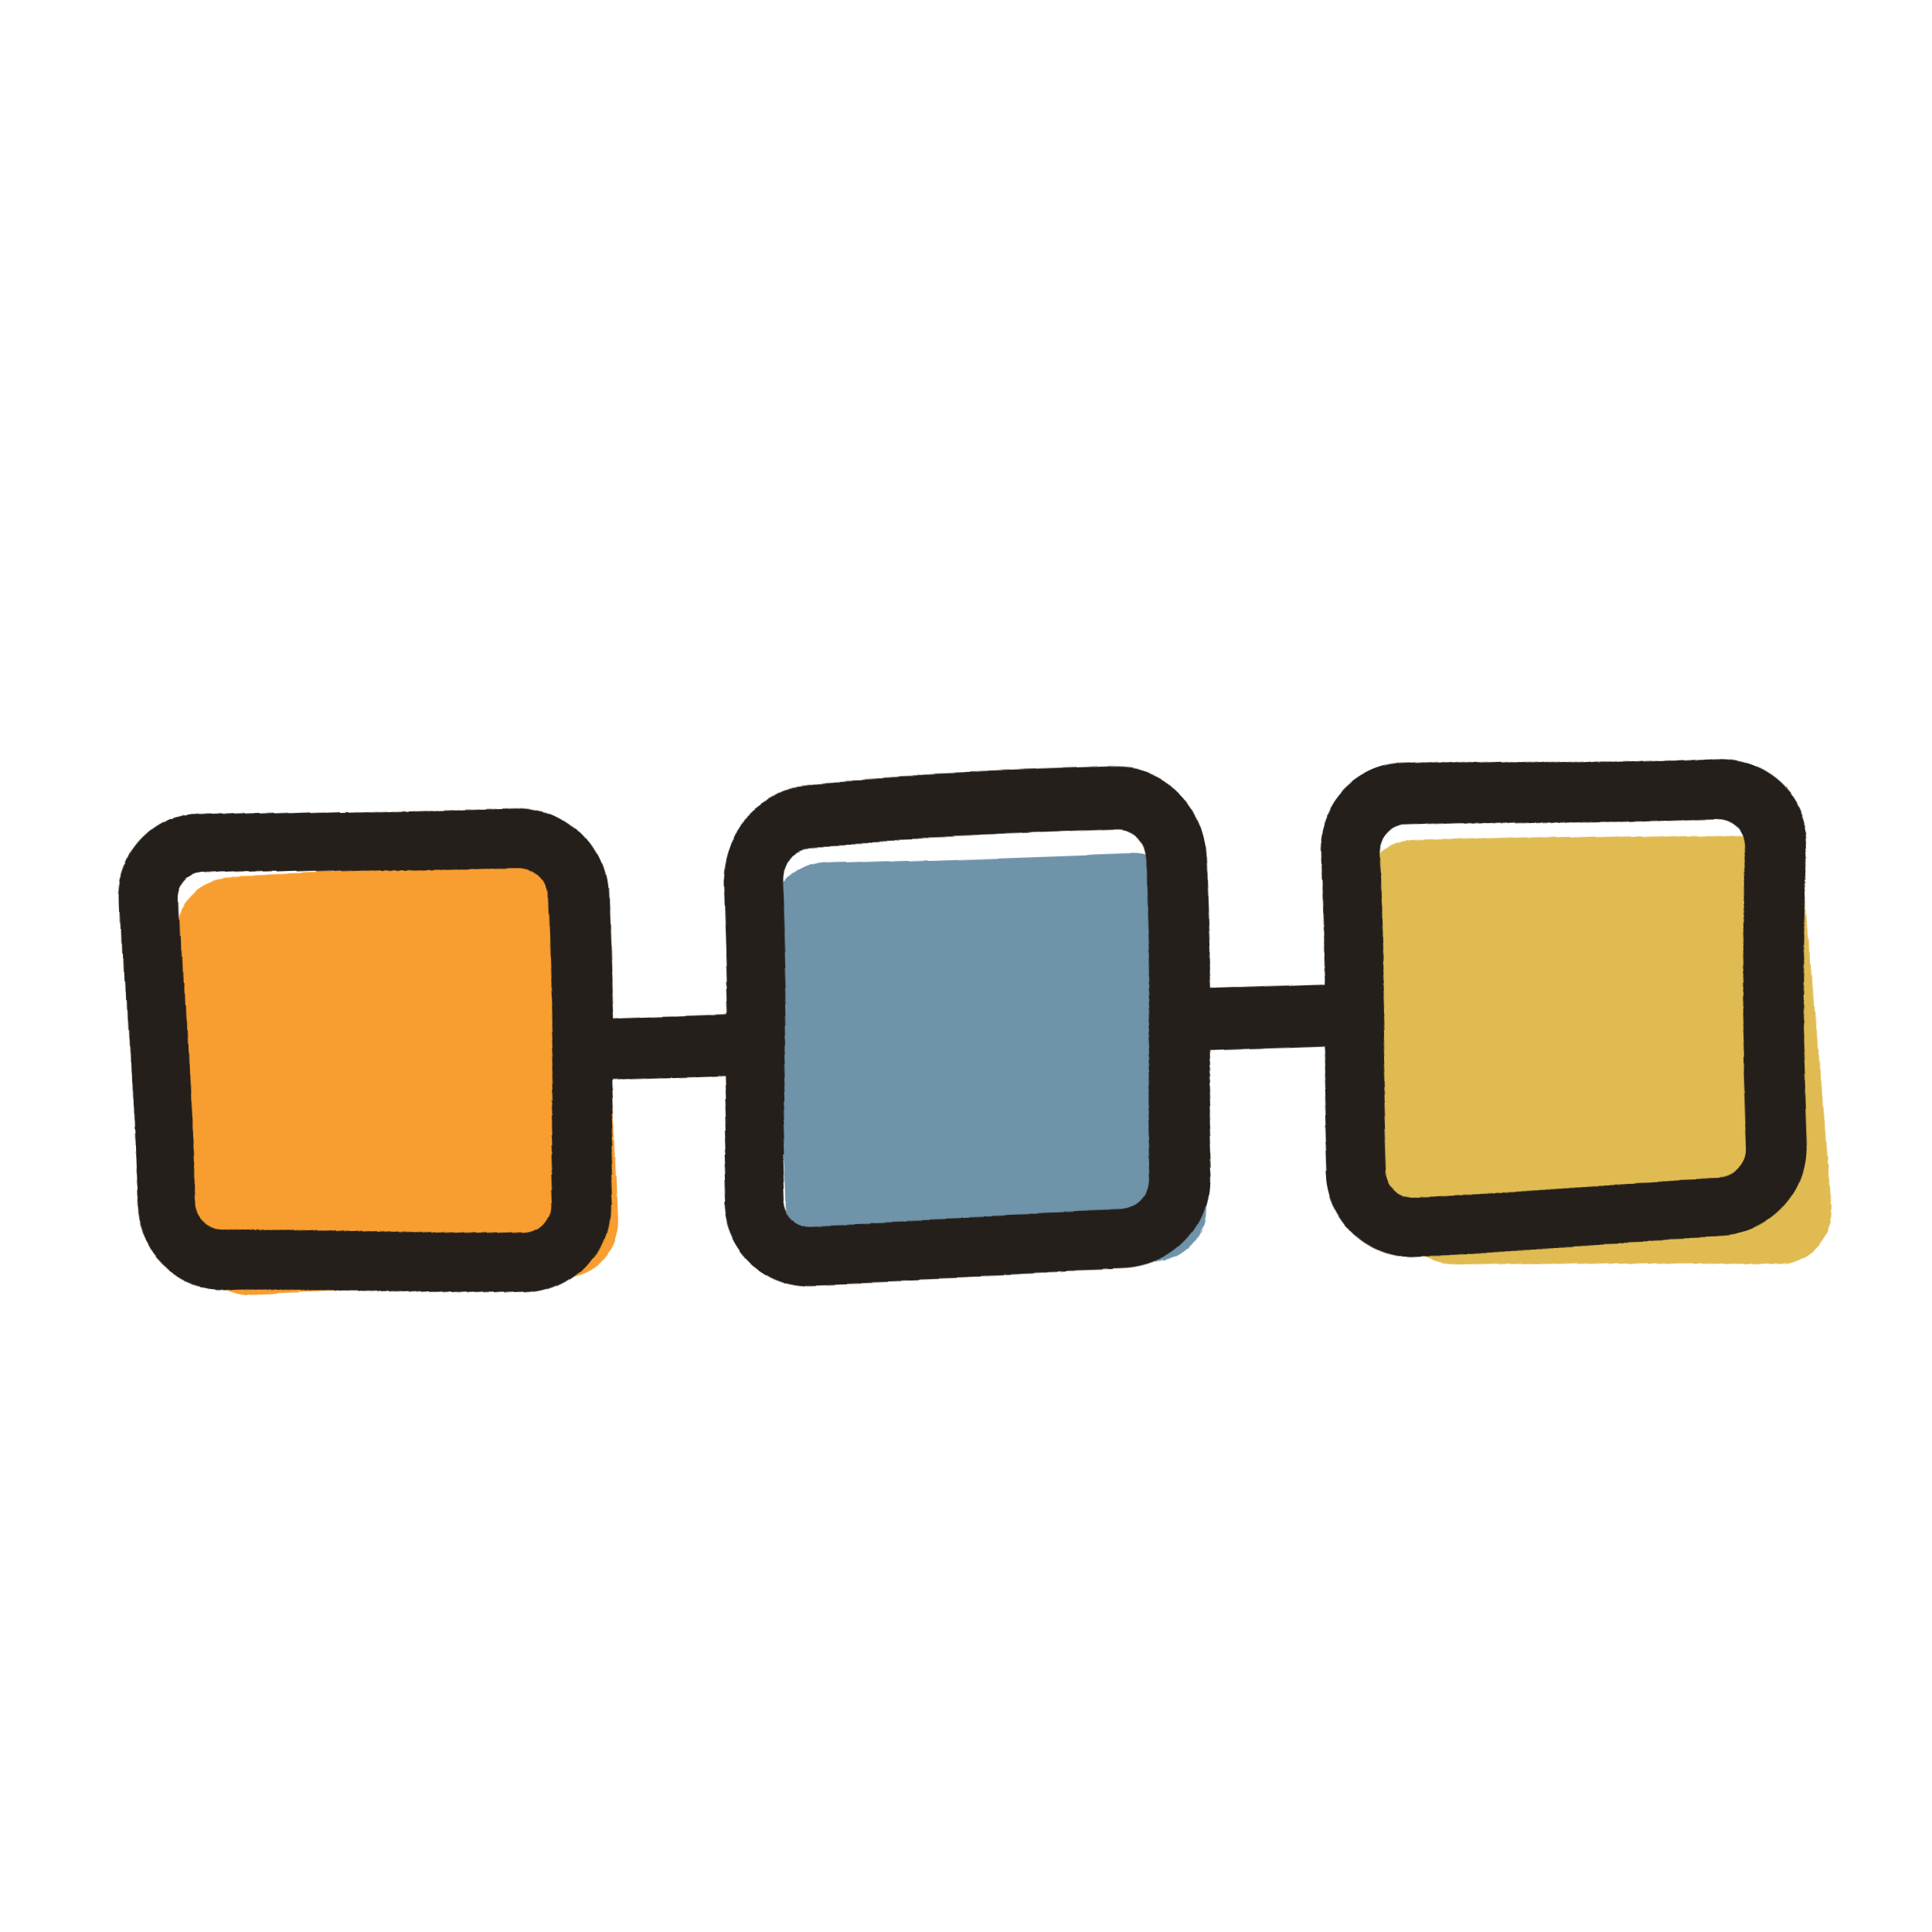
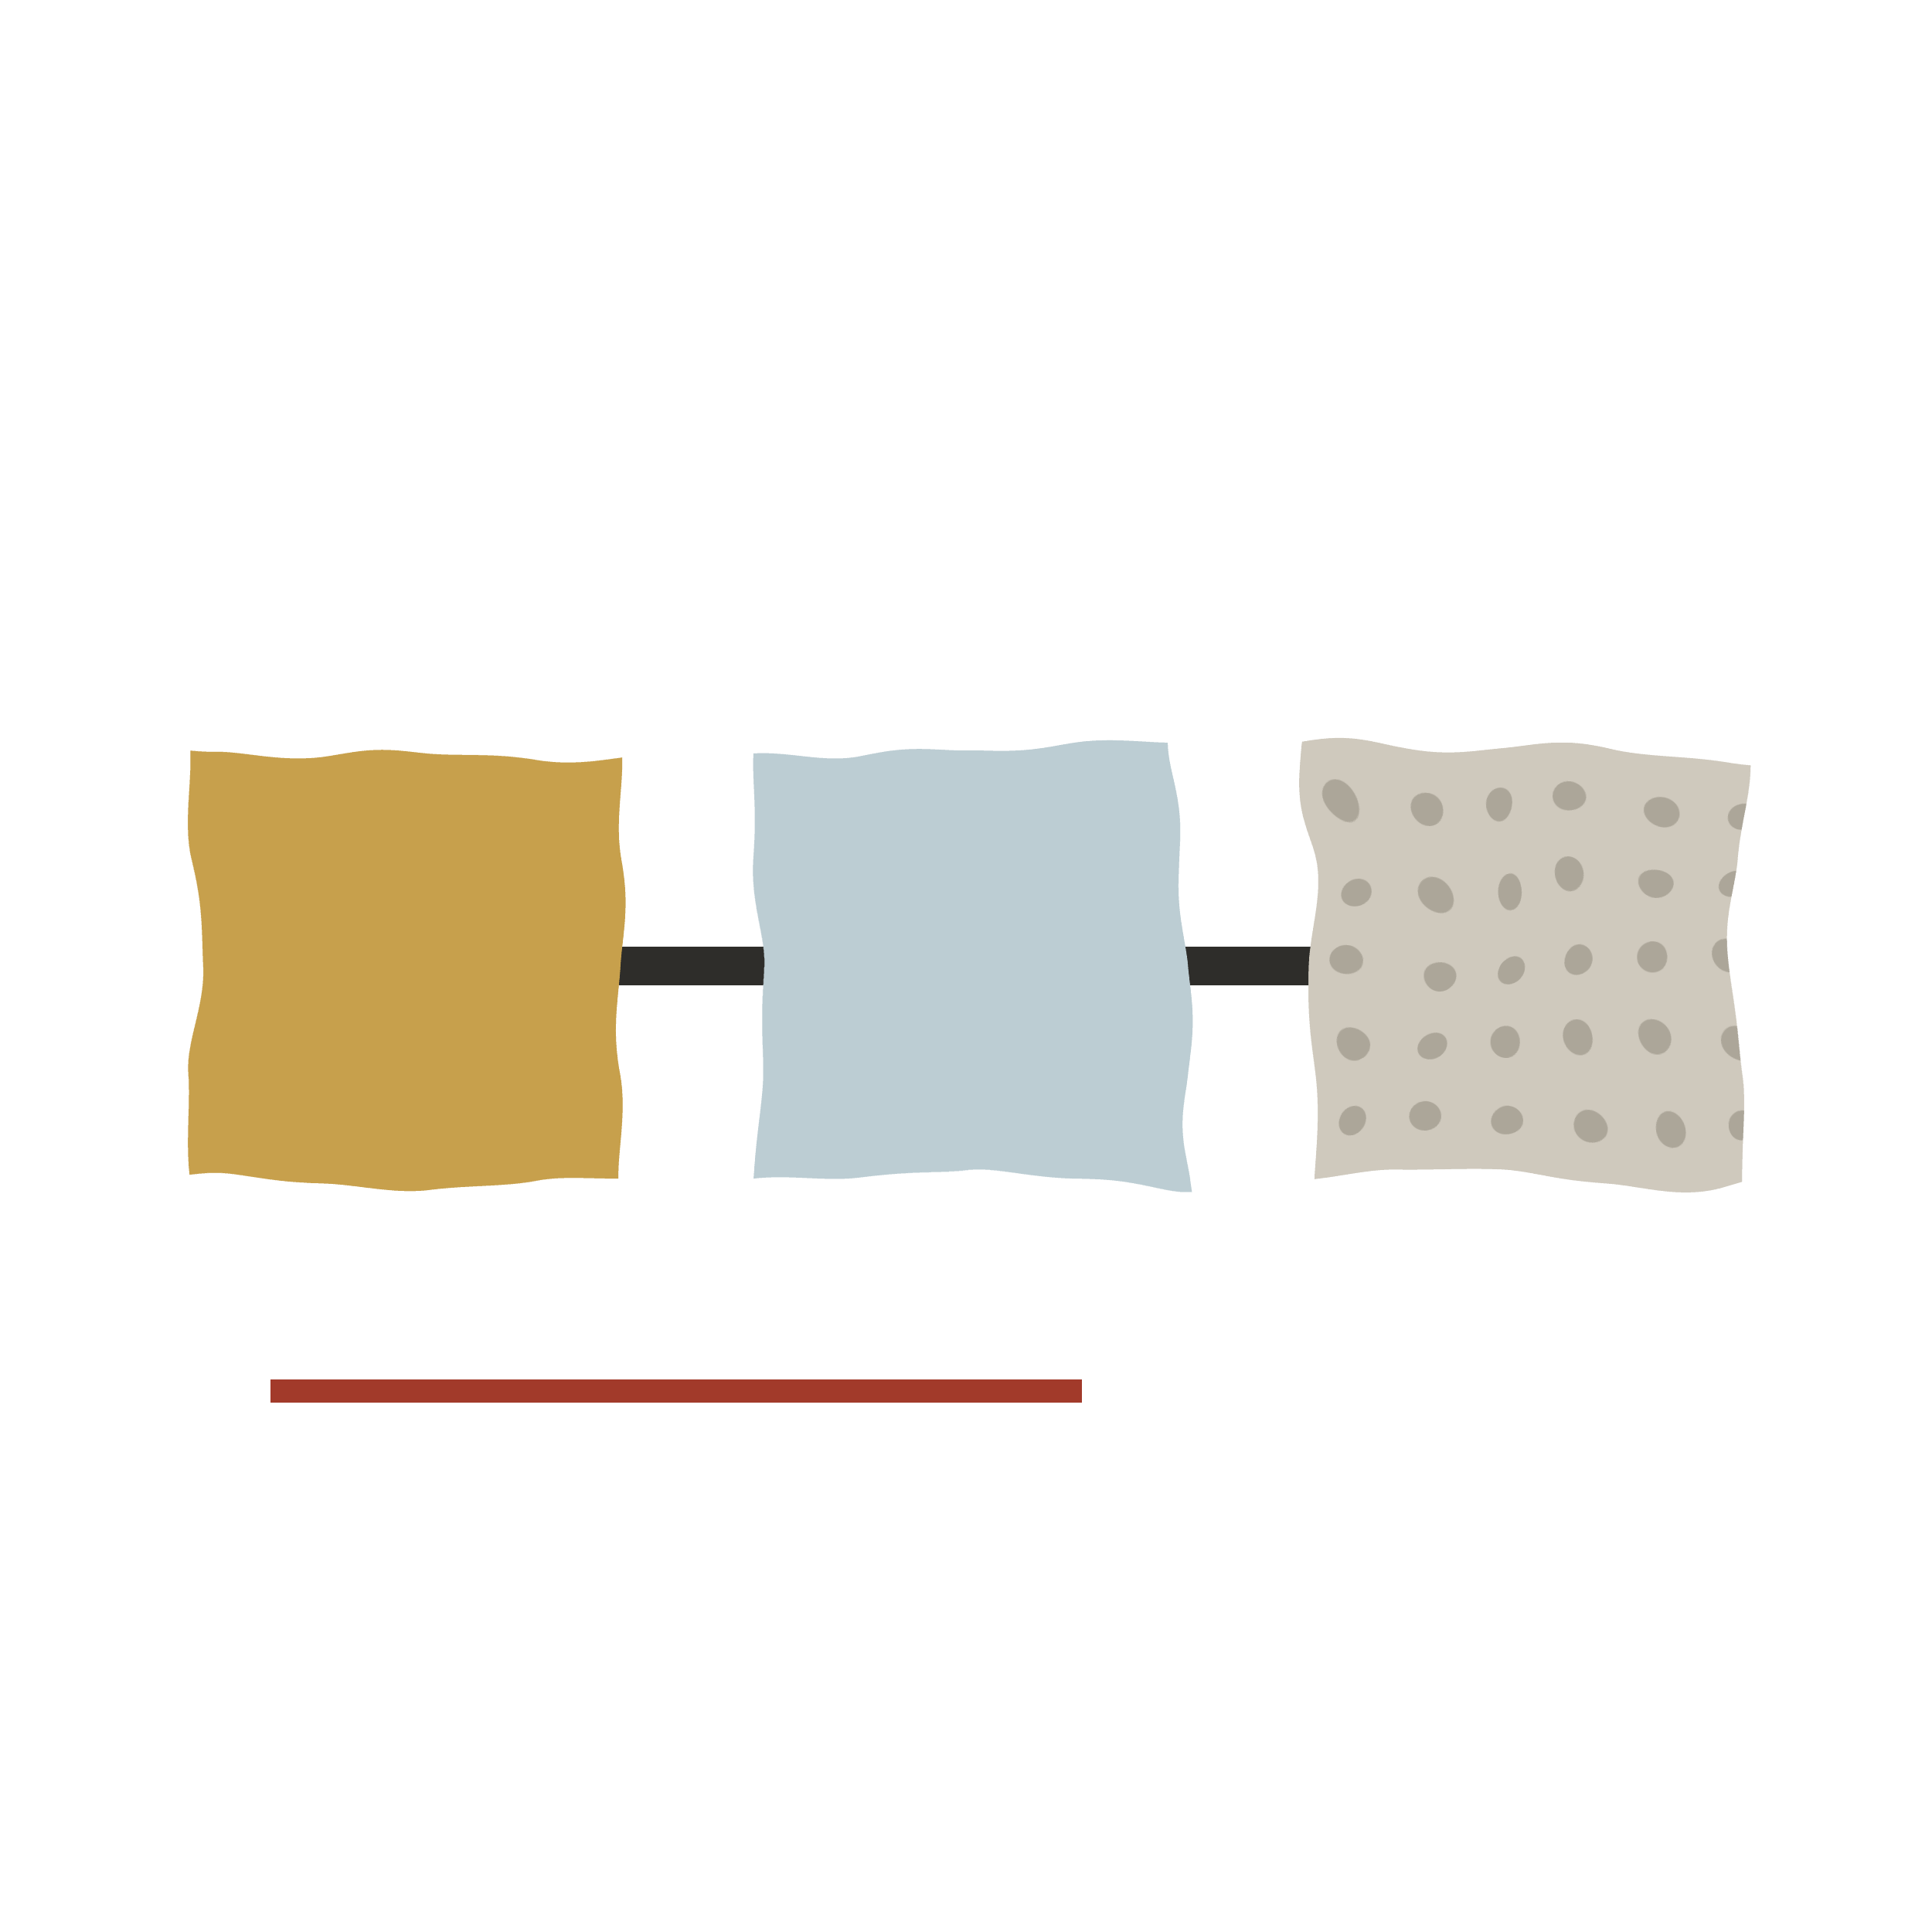
- <svg xmlns="http://www.w3.org/2000/svg" viewBox="0 0 100 100">
+ <svg xmlns="http://www.w3.org/2000/svg" viewBox="0 0 100 100" width="100" height="100">
  <defs>
-     <filter id="ri" x="-30%" y="-30%" width="160%" height="160%">
-       <feTurbulence type="fractalNoise" baseFrequency="0.021" numOctaves="2" seed="46" result="n" />
-       <feDisplacementMap in="SourceGraphic" in2="n" scale="2.7" xChannelSelector="R" yChannelSelector="G" />
+     <filter id="t" x="-10%" y="-10%" width="120%" height="120%">
+       <feTurbulence type="fractalNoise" baseFrequency="0.09" numOctaves="2" seed="31" result="n" />
+       <feDisplacementMap in="SourceGraphic" in2="n" scale="3" />
    </filter>
-     <filter id="rf" x="-30%" y="-30%" width="160%" height="160%">
-       <feTurbulence type="fractalNoise" baseFrequency="0.015" numOctaves="2" seed="59" result="n" />
-       <feDisplacementMap in="SourceGraphic" in2="n" scale="4.4" xChannelSelector="R" yChannelSelector="G" />
+     <filter id="s" x="-40%" y="-40%" width="180%" height="180%">
+       <feGaussianBlur stdDeviation="5" />
    </filter>
+     <pattern id="d" width="4" height="4" patternUnits="userSpaceOnUse">
+       <circle cx="2" cy="2" r="0.8" fill="#8A8476" />
+     </pattern>
  </defs>
-   <g transform="rotate(-2 50 50)">
-     <g filter="url(#rf)" transform="translate(1.6 2.2)" opacity="0.9" stroke="none">
-       <rect x="8" y="42" width="22" height="22" rx="3" fill="#F7931A" />
-       <rect x="39" y="42" width="22" height="22" rx="3" fill="#5f87a0" />
-       <rect x="70" y="42" width="22" height="22" rx="3" fill="#ddb43f" />
-     </g>
-     <g filter="url(#ri)" fill="none" stroke="#241f1a" stroke-width="3.1" stroke-linecap="round" stroke-linejoin="round">
-       <rect x="8" y="42" width="22" height="22" rx="3" />
-       <rect x="39" y="42" width="22" height="22" rx="3" />
-       <rect x="70" y="42" width="22" height="22" rx="3" />
-       <path d="M30 53 L39 53" />
-       <path d="M61 53 L70 53" />
-     </g>
+   <line x1="18" y1="50" x2="82" y2="50" stroke="#2E2D2A" stroke-width="2" />
+   <g filter="url(#t)">
+     <rect x="10" y="39" width="22" height="22" fill="#C7A04C" />
+     <rect x="39" y="39" width="22" height="22" fill="#BCCDD3" />
+     <rect x="68" y="39" width="22" height="22" fill="#CFC9BD" />
+     <rect x="68" y="39" width="22" height="22" fill="url(#d)" opacity="0.5" />
  </g>
+   <line x1="14" y1="72" x2="56" y2="72" stroke="#A23A2A" stroke-width="1.2" />
</svg>
